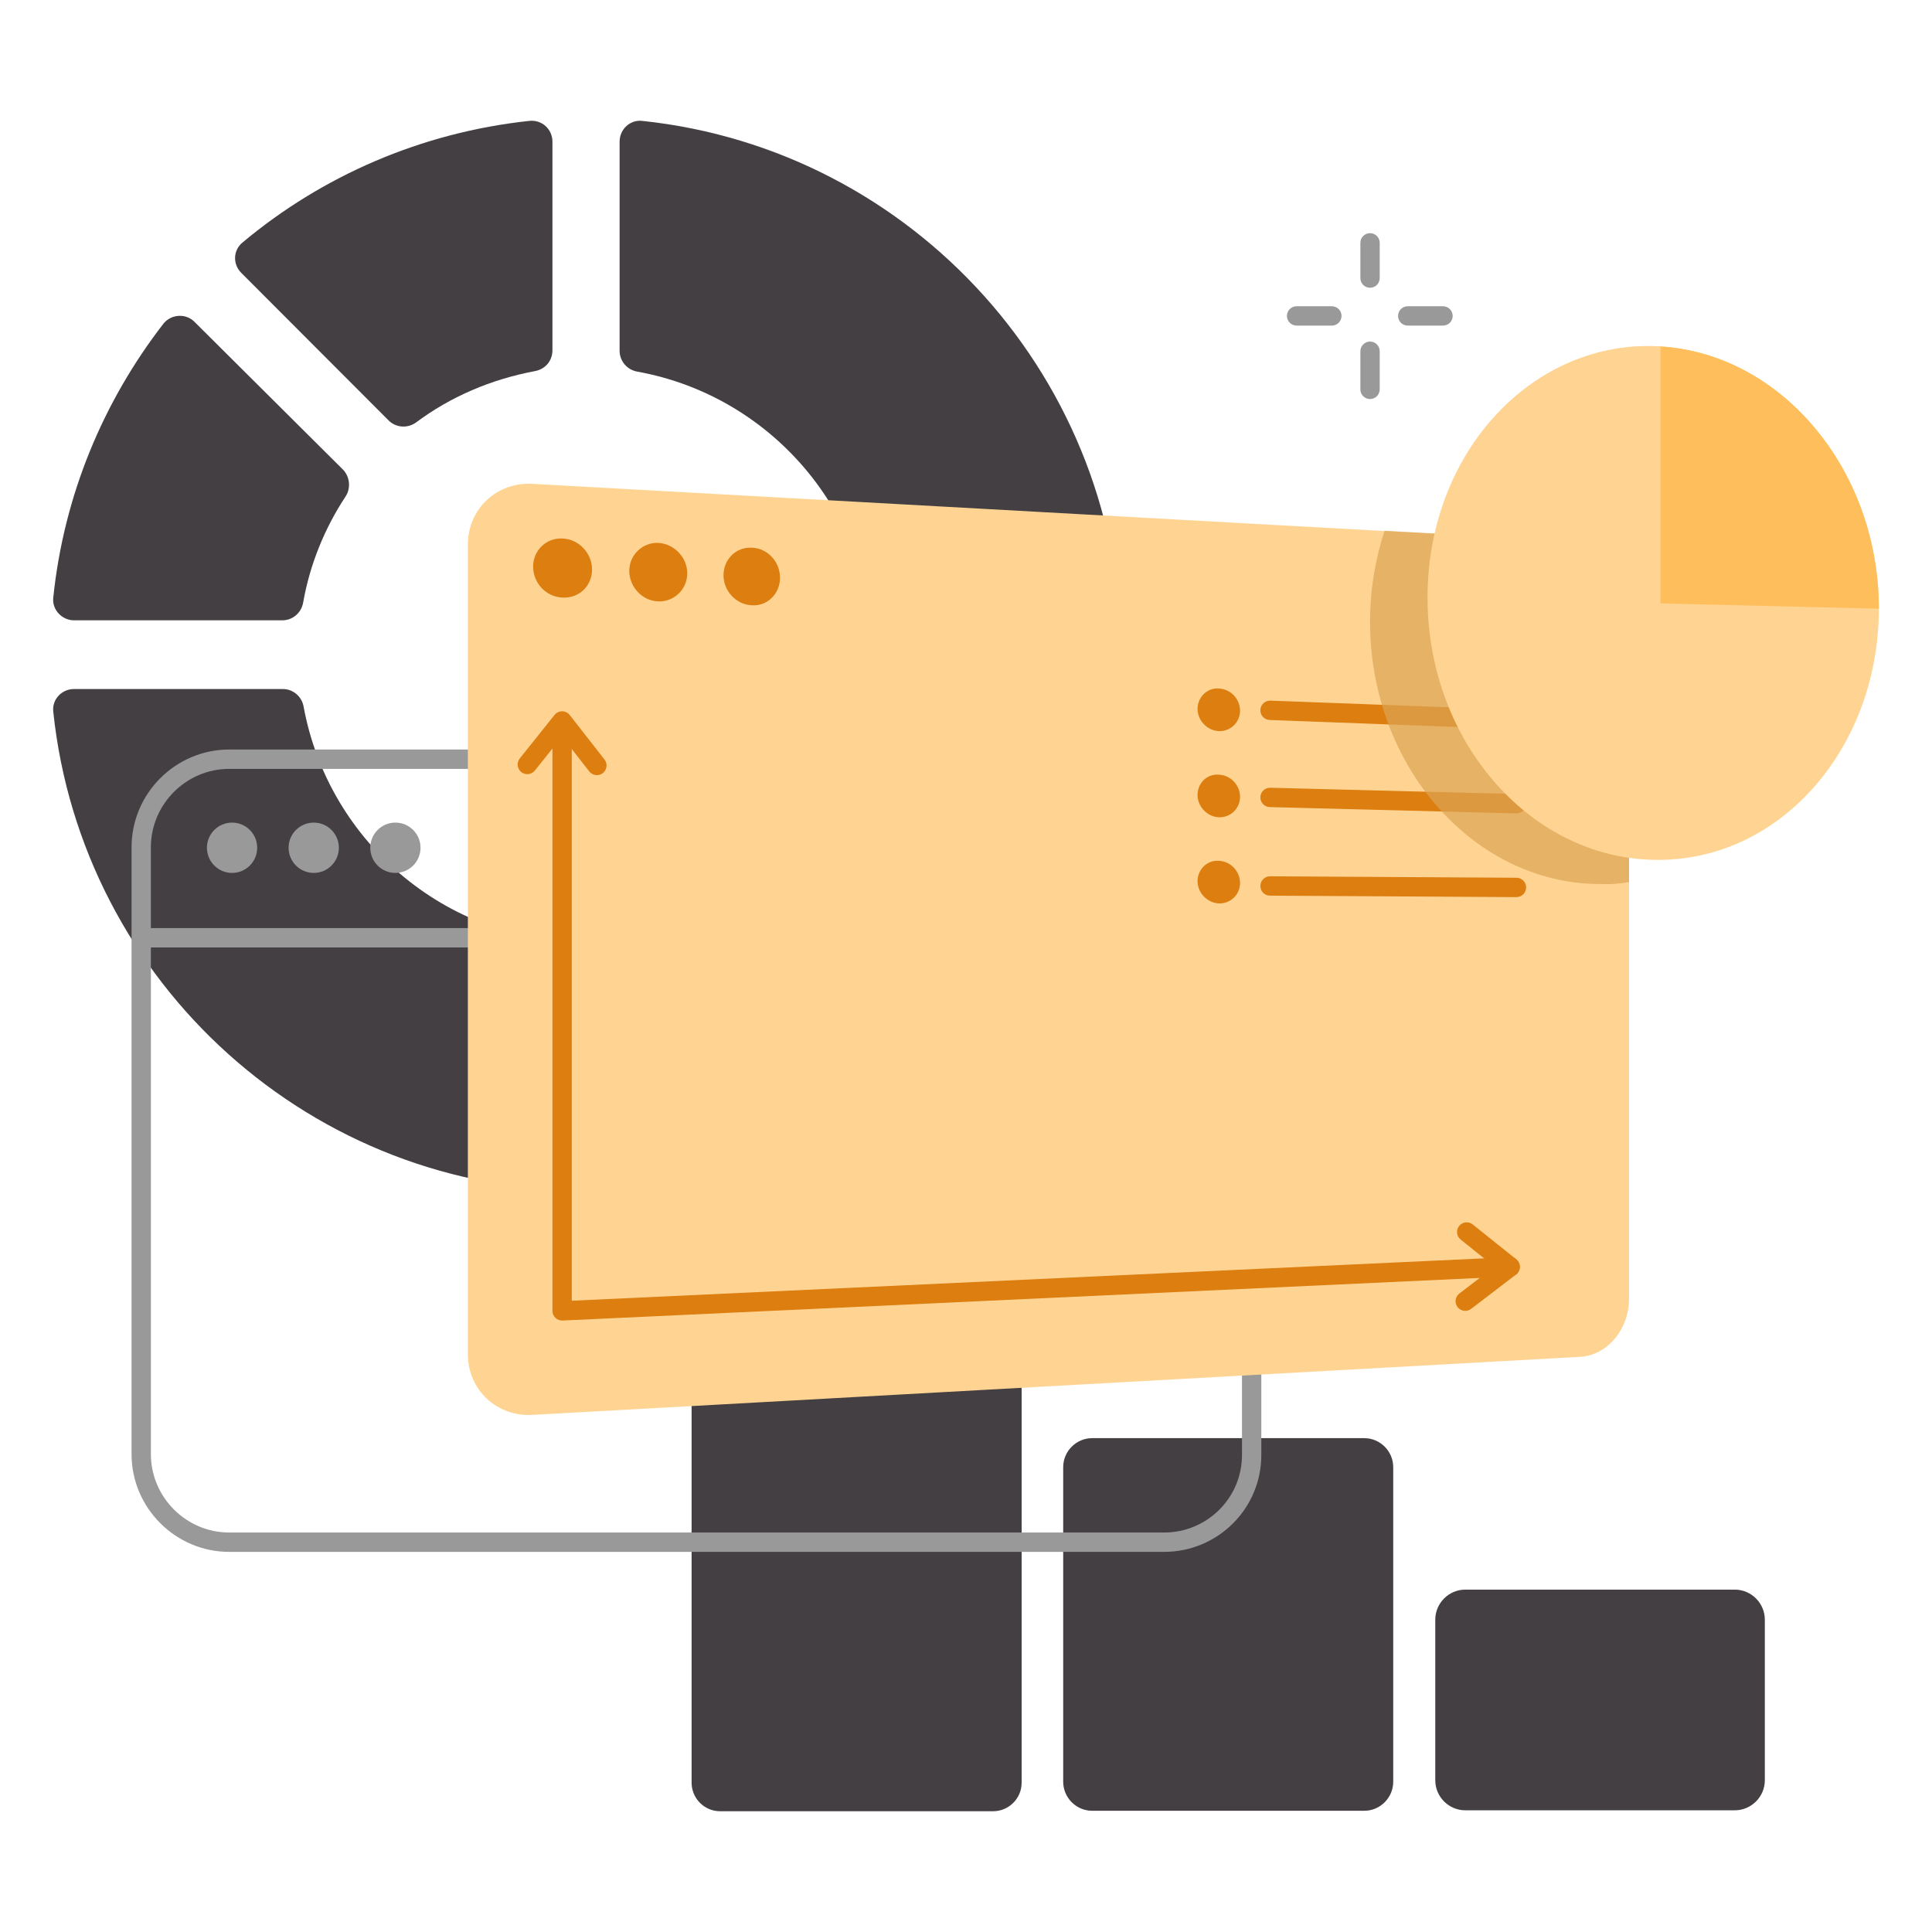
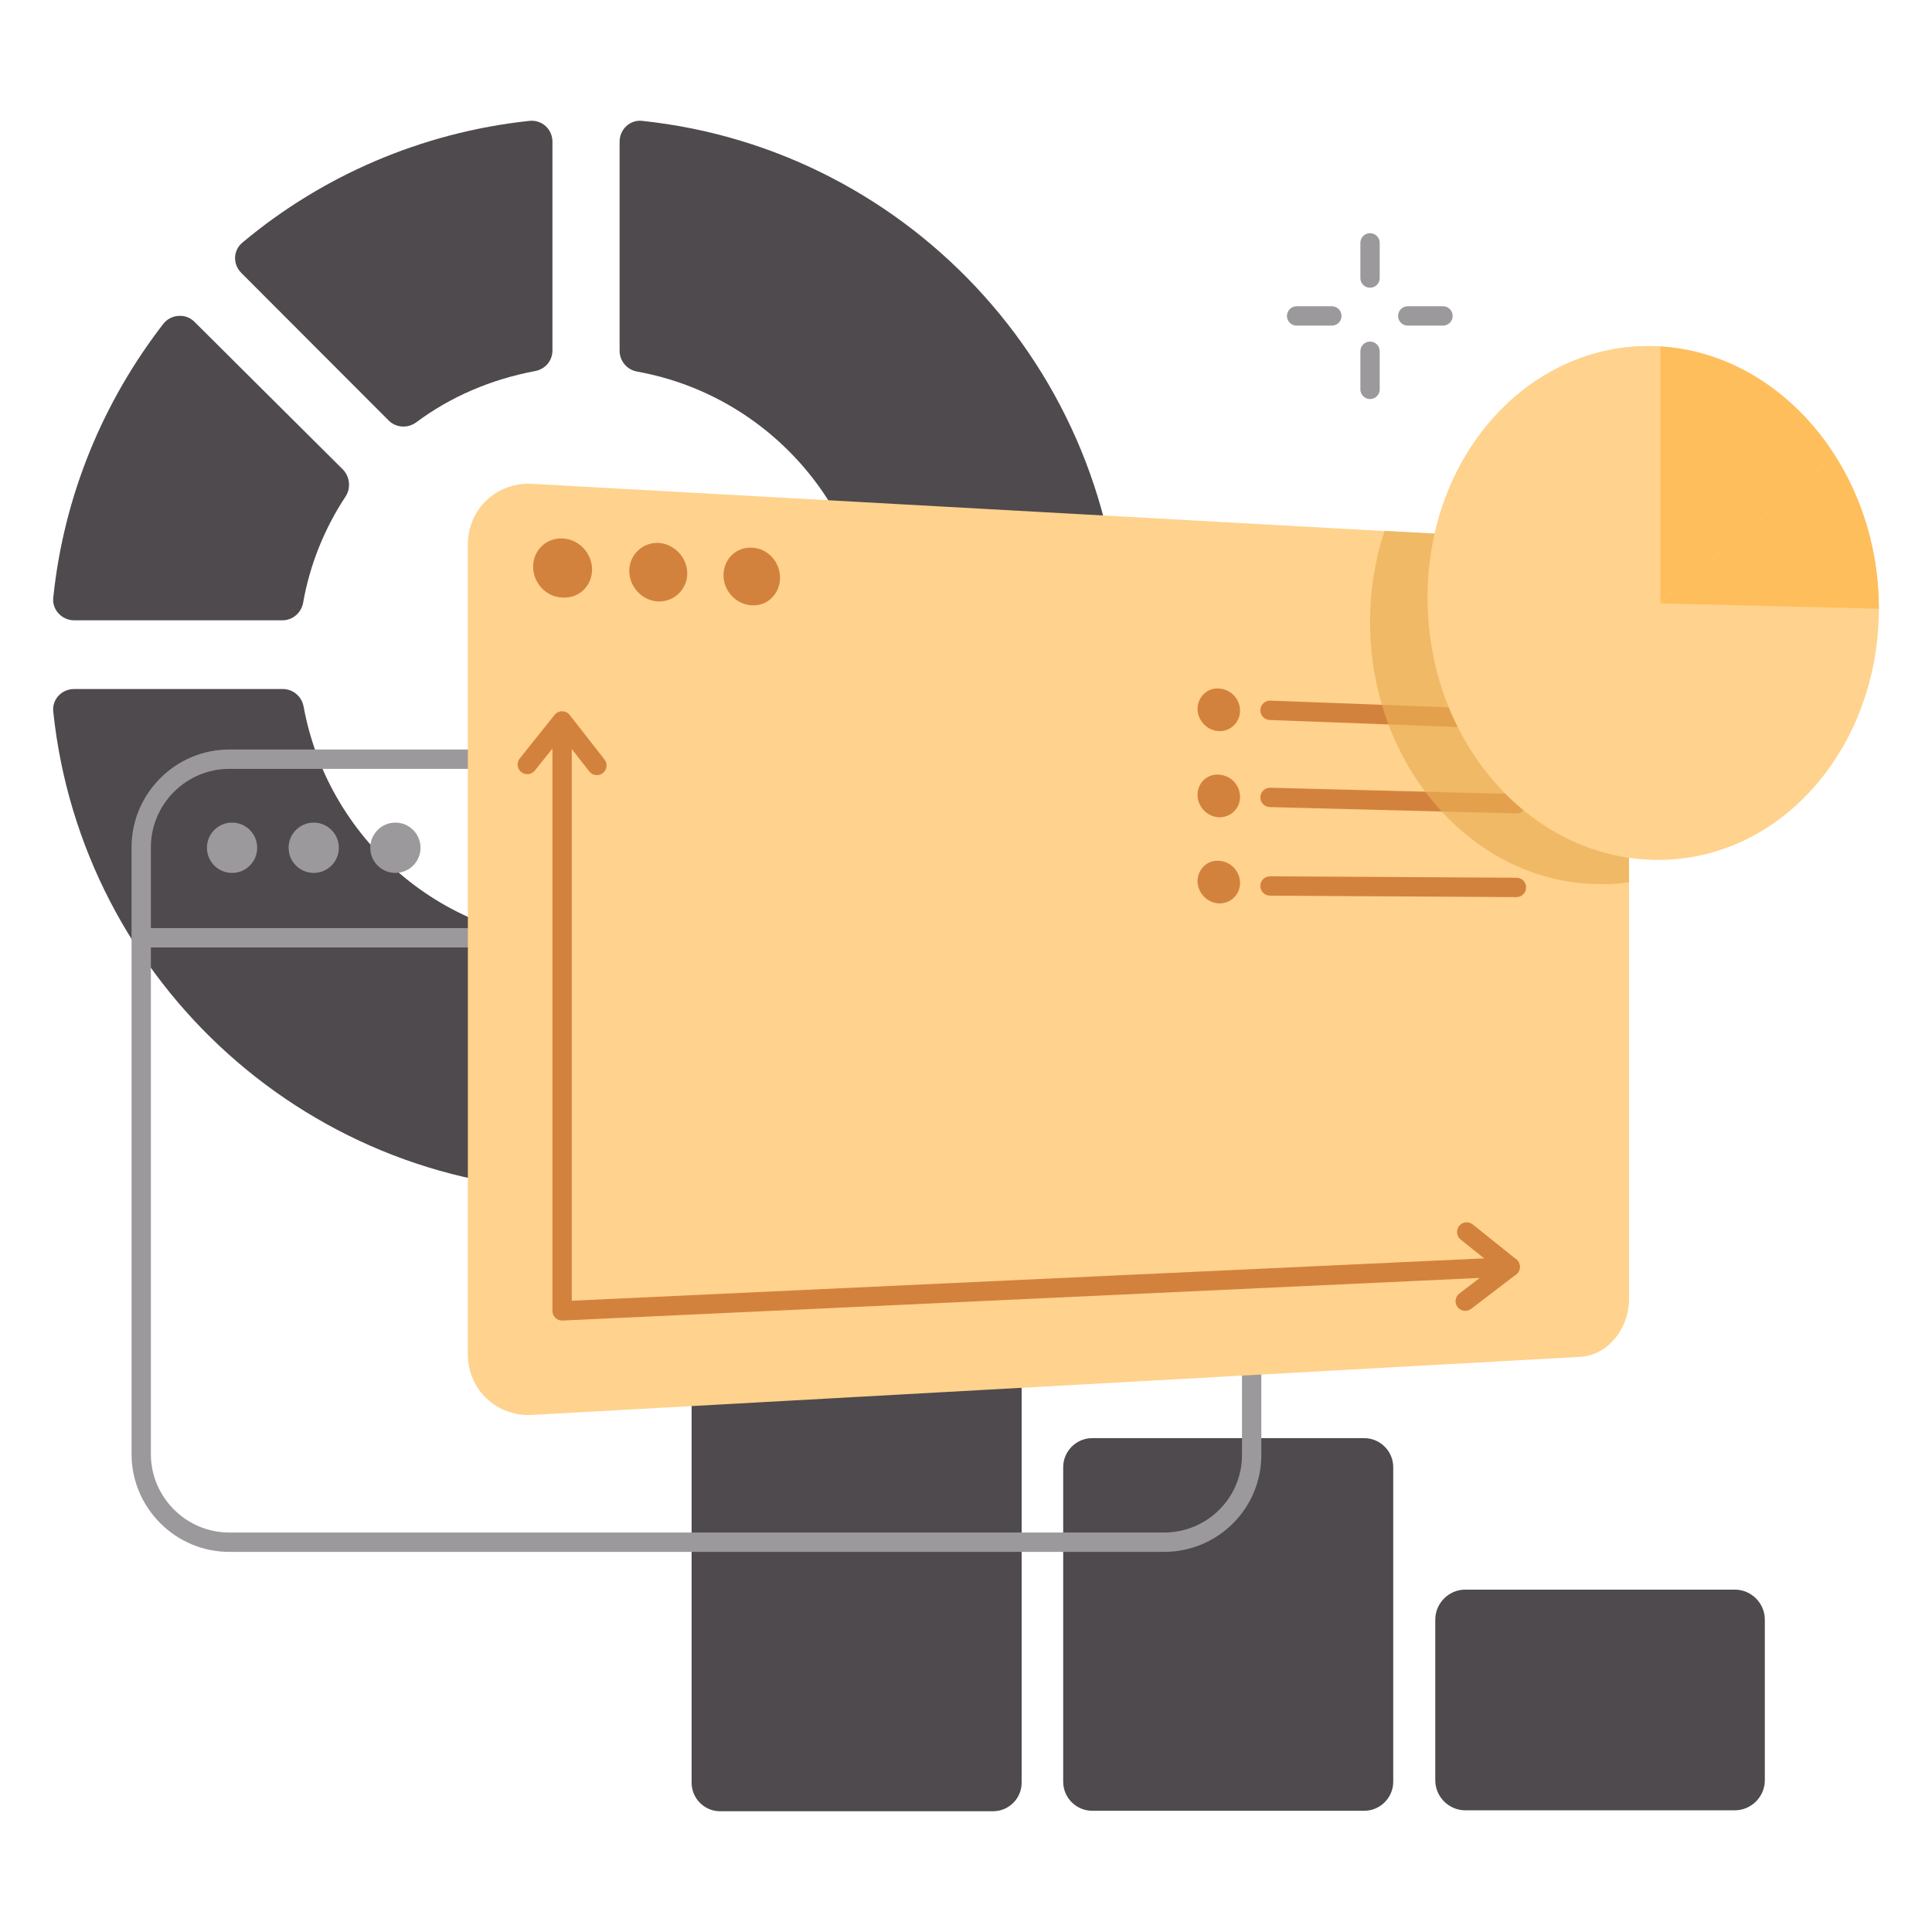
<svg xmlns="http://www.w3.org/2000/svg" width="400" height="400" fill="none" viewBox="0 0 400 400">
-   <path fill="#433F43" d="M128.282 29.338v43.283c0 2.104 1.501 3.908 3.602 4.309 28.513 5.11 49.923 30.558 48.822 60.816-1.1 30.96-26.312 56.108-57.126 57.31-30.213 1.102-55.524-20.339-60.727-48.793-.4-2.104-2.2-3.607-4.302-3.607h-43.22c-2.6 0-4.601 2.204-4.301 4.709 5.903 56.107 53.524 99.691 111.25 99.19 60.227-.501 109.349-49.795 109.849-110.111.5-57.811-43.119-105.503-99.144-111.414-2.502-.3-4.703 1.703-4.703 4.308" />
-   <path fill="#433F43" fill-rule="evenodd" d="m49.947 56.49 30.514 30.56c1.5 1.503 3.902 1.703 5.703.4 7.103-5.31 15.507-8.916 24.611-10.62 2.101-.4 3.601-2.104 3.601-4.308V29.338c0-2.605-2.201-4.609-4.802-4.308-22.41 2.404-42.92 11.422-59.326 25.148-2.001 1.603-2.101 4.509-.3 6.312M33.84 67.012c-12.406 16.03-20.61 35.468-22.81 56.709-.3 2.504 1.8 4.709 4.302 4.709h43.12c2.1 0 3.9-1.503 4.301-3.607 1.4-8.016 4.502-15.53 8.804-22.043 1.1-1.703.9-4.007-.5-5.51L40.343 66.71c-1.8-1.904-4.902-1.703-6.503.3m115.252 184.25h56.525c3.202 0 5.803 2.605 5.903 5.912v111.915c0 3.306-2.701 5.911-5.903 5.911h-56.525c-3.302 0-5.903-2.705-5.903-5.911V257.174c0-3.307 2.701-5.912 5.903-5.912m133.36 46.491h-56.326c-3.301 0-6.002 2.706-6.002 6.012v65.125c0 3.306 2.701 6.012 6.002 6.012h56.326c3.301 0 6.002-2.706 6.002-6.012v-65.125c0-3.306-2.701-6.012-6.002-6.012m20.909 31.362h55.825c3.402 0 6.203 2.805 6.203 6.212v33.264c0 3.406-2.801 6.212-6.203 6.212h-55.825c-3.401 0-6.203-2.806-6.203-6.212v-33.264c0-3.407 2.802-6.212 6.203-6.212" clip-rule="evenodd" />
-   <g fill="#999">
-     <path fill-rule="evenodd" d="M47.446 159.188c-8.9 0-16.207 7.318-16.207 16.231V301.06c0 8.912 7.308 16.231 16.207 16.231h193.587c8.91 0 16.196-7.225 16.107-16.211V175.419c0-8.913-7.308-16.231-16.207-16.231zm193.587 162.111H47.446c-11.11 0-20.21-9.113-20.21-20.239V175.419c0-11.126 9.1-20.239 20.21-20.239h193.487c11.109 0 20.209 9.113 20.209 20.239v125.63c.106 11.249-9.014 20.25-20.109 20.25" clip-rule="evenodd" />
-     <path d="M48.046 180.73a5.206 5.206 0 0 0 5.202-5.21c0-2.877-2.33-5.21-5.202-5.21a5.206 5.206 0 0 0-5.203 5.21c0 2.877 2.33 5.21 5.203 5.21m16.908 0a5.206 5.206 0 0 0 5.202-5.21c0-2.877-2.33-5.21-5.202-5.21a5.206 5.206 0 0 0-5.203 5.21c0 2.877 2.33 5.21 5.203 5.21m16.908 0a5.206 5.206 0 0 0 5.202-5.21c0-2.877-2.33-5.21-5.202-5.21a5.206 5.206 0 0 0-5.203 5.21c0 2.877 2.33 5.21 5.203 5.21" />
-     <path fill-rule="evenodd" d="M27.537 194.153c0-1.107.896-2.004 2-2.004H258.54c1.105 0 2.001.897 2.001 2.004a2 2 0 0 1-2.001 2.004H29.537c-1.104 0-2-.897-2-2.004" clip-rule="evenodd" />
-   </g>
-   <path fill="#FFD493" d="m327.172 280.919-216.997 12.023c-7.304.401-13.306-5.21-13.306-12.524V112.696c0-7.314 6.002-12.924 13.306-12.524l216.997 12.023c5.603.301 10.105 5.711 10.105 12.023v144.678c0 6.312-4.502 11.723-10.105 12.023" />
-   <path fill="#DD7E10" fill-rule="evenodd" d="M122.58 117.906c0 3.406-2.701 6.011-6.103 5.811-3.401-.101-6.102-3.006-6.102-6.412s2.801-6.011 6.102-5.811c3.302.1 6.103 3.006 6.103 6.412m19.709.8a5.793 5.793 0 0 1-6.003 5.81c-3.301-.1-6.003-3.005-6.003-6.311a5.795 5.795 0 0 1 6.003-5.811c3.302.2 6.003 3.005 6.003 6.312m13.406 6.612c3.201.2 5.802-2.404 5.802-5.711 0-3.306-2.601-6.111-5.802-6.211-3.302-.2-5.903 2.404-5.903 5.711 0 3.306 2.701 6.111 5.903 6.211" clip-rule="evenodd" />
-   <path fill="#FFD493" fill-rule="evenodd" d="M140.288 270.299v-98.99c-6.803-.902-14.707-.701-23.811 1.202v98.89zm22.91-89.771v88.871l-19.009.802v-98.189c7.404 1.603 13.607 4.709 19.009 8.516m23.01 23.846c-.1-.1-.175-.2-.25-.3a3 3 0 0 0-.25-.301q-1.08-1.314-2.168-2.652c-4.925-6.044-10.063-12.348-16.34-17.587v85.665l19.008-.802zm23.011 9.818c-6.703-.1-13.206-1.202-19.009-5.911v59.915l19.009-.802zm23.01-.702c-4.736-.297-9.472.01-14.128.311-1.638.106-3.266.212-4.881.29v53.102l19.009-.802zm41.118 51.198-14.106.601v-38.073c14.006 15.931 14.106 37.472 14.106 37.472m-22.31-44.786a34 34 0 0 1 4.202 3.306v42.282l-19.008.801v-52.3c5.002.801 9.904 2.505 14.806 5.911" clip-rule="evenodd" />
-   <g fill="#DD7E10" fill-rule="evenodd" clip-rule="evenodd">
-     <path d="M116.377 148.465c1.105 0 2.001.897 2.001 2.004v118.833l194.195-9.02a2 2 0 0 1 2.091 1.908 2.003 2.003 0 0 1-1.906 2.095l-196.288 9.117a2.004 2.004 0 0 1-2.094-2.001V150.469c0-1.107.896-2.004 2.001-2.004" />
-     <path d="M116.388 147.263a2 2 0 0 1 1.565.768l7.203 9.218a2.006 2.006 0 0 1-.342 2.813 2 2 0 0 1-2.809-.343l-5.645-7.223-5.623 7.04a2 2 0 0 1-2.813.312 2.004 2.004 0 0 1-.312-2.816l7.203-9.017a2 2 0 0 1 1.573-.752m185.711 106.556a2 2 0 0 1 2.813-.313l9.004 7.214a2.007 2.007 0 0 1-.036 3.158l-9.304 7.113a2 2 0 0 1-2.805-.376 2.007 2.007 0 0 1 .376-2.809l7.27-5.558-7.005-5.612a2.007 2.007 0 0 1-.313-2.817" />
-   </g>
-   <path fill="#DD7E10" fill-rule="evenodd" d="M260.944 146.988a2 2 0 0 1 2.074-1.928l51.023 1.904a2.003 2.003 0 0 1 1.925 2.077 2 2 0 0 1-2.074 1.927l-51.023-1.903a2 2 0 0 1-1.925-2.077m-.001 18.058a2 2 0 0 1 2.051-1.952l51.023 1.302a2 2 0 0 1 1.949 2.055 2 2 0 0 1-2.051 1.952l-51.023-1.303a2 2 0 0 1-1.949-2.054m-.001 18.374a2.004 2.004 0 0 1 2.013-1.992l51.023.301a2.004 2.004 0 0 1-.024 4.008l-51.023-.301a2.003 2.003 0 0 1-1.989-2.016m-4.202-36.259a4.214 4.214 0 0 1-4.402 4.208c-2.401-.1-4.402-2.204-4.402-4.609s2.001-4.408 4.402-4.208c2.502.1 4.402 2.204 4.402 4.609m0 17.835a4.214 4.214 0 0 1-4.402 4.209c-2.401-.101-4.402-2.205-4.402-4.609 0-2.505 2.001-4.409 4.402-4.208 2.502.1 4.402 2.204 4.402 4.608m-4.402 22.043a4.214 4.214 0 0 0 4.402-4.208c0-2.405-1.9-4.509-4.402-4.609-2.401-.2-4.402 1.803-4.402 4.208s2.001 4.509 4.402 4.609" clip-rule="evenodd" />
-   <path fill="#DCA553" fill-opacity=".7" d="M337.277 182.629v-58.512c0-6.312-4.502-11.723-10.105-12.023l-40.518-2.204a60.4 60.4 0 0 0-3.001 18.836c0 30.258 21.91 54.605 48.121 54.304 1.801.1 3.702-.1 5.503-.401" />
-   <path fill="#FFD493" d="M388.999 126.025c0-28.454-19.909-52.801-45.32-54.304-26.212-1.503-48.122 21.742-48.122 52s21.91 54.605 48.122 54.304c25.411-.2 45.32-23.545 45.32-52" />
-   <path fill="#FFBE5C" d="M379.896 94.266c-8.204-12.825-21.21-21.642-36.216-22.544v53.202zm0 0-36.216 30.659 45.32 1.102c0-11.823-3.401-22.844-9.104-31.761" />
-   <path fill="#FFD493" d="M343.779 124.923V71.721c-26.212-1.503-48.122 21.742-48.122 52z" />
-   <path fill="#999" fill-rule="evenodd" d="M283.653 48.275c1.105 0 2 .897 2 2.003v7.214a2.002 2.002 0 1 1-4.001 0v-7.214c0-1.106.895-2.003 2.001-2.003m-17.208 17.134c0-1.107.896-2.004 2.001-2.004h7.303c1.105 0 2.001.897 2.001 2.004a2 2 0 0 1-2.001 2.004h-7.303a2 2 0 0 1-2.001-2.004m23.01 0c0-1.107.896-2.004 2.001-2.004h7.303c1.105 0 2.001.897 2.001 2.004a2 2 0 0 1-2.001 2.004h-7.303a2 2 0 0 1-2.001-2.004m-5.802 5.307c1.105 0 2 .897 2 2.004v7.815a2.002 2.002 0 1 1-4.001 0V72.72c0-1.107.895-2.004 2.001-2.004" clip-rule="evenodd" />
+   <path fill="#4E4A4E" d="M128.282 29.338v43.283c0 2.104 1.501 3.908 3.602 4.309 28.513 5.11 49.923 30.558 48.822 60.816-1.1 30.96-26.312 56.108-57.126 57.31-30.213 1.102-55.524-20.339-60.727-48.793-.4-2.104-2.2-3.607-4.302-3.607h-43.22c-2.6 0-4.601 2.204-4.301 4.709 5.903 56.107 53.524 99.691 111.25 99.19 60.227-.501 109.349-49.795 109.849-110.111.5-57.811-43.119-105.503-99.144-111.414-2.502-.3-4.703 1.703-4.703 4.308" />
+   <path fill="#4E4A4E" fill-rule="evenodd" d="m49.947 56.49 30.514 30.56c1.5 1.503 3.902 1.703 5.703.4 7.103-5.31 15.507-8.916 24.611-10.62 2.101-.4 3.601-2.104 3.601-4.308V29.338c0-2.605-2.201-4.609-4.802-4.308-22.41 2.404-42.92 11.422-59.326 25.148-2.001 1.603-2.101 4.509-.3 6.312M33.84 67.012c-12.406 16.03-20.61 35.468-22.81 56.709-.3 2.504 1.8 4.709 4.302 4.709h43.12c2.1 0 3.9-1.503 4.301-3.607 1.4-8.016 4.502-15.53 8.804-22.043 1.1-1.703.9-4.007-.5-5.51L40.343 66.71c-1.8-1.904-4.902-1.703-6.503.3m115.252 184.25h56.525c3.202 0 5.803 2.605 5.903 5.912v111.915c0 3.306-2.701 5.911-5.903 5.911h-56.525c-3.302 0-5.903-2.705-5.903-5.911V257.174c0-3.307 2.701-5.912 5.903-5.912m133.36 46.491h-56.326c-3.301 0-6.002 2.706-6.002 6.012v65.125c0 3.306 2.701 6.012 6.002 6.012h56.326c3.301 0 6.002-2.706 6.002-6.012v-65.125c0-3.306-2.701-6.012-6.002-6.012m20.909 31.362h55.825c3.402 0 6.203 2.805 6.203 6.212v33.264c0 3.406-2.801 6.212-6.203 6.212h-55.825c-3.401 0-6.203-2.806-6.203-6.212v-33.264c0-3.407 2.802-6.212 6.203-6.212" clip-rule="evenodd" />
+   <path fill="#9C999C" fill-rule="evenodd" d="M47.446 159.187c-8.9 0-16.207 7.319-16.207 16.232V301.06c0 8.912 7.308 16.231 16.207 16.231h193.587c8.91 0 16.196-7.225 16.107-16.211V175.419c0-8.913-7.308-16.232-16.207-16.232zm193.587 162.112H47.446c-11.11 0-20.21-9.113-20.21-20.239V175.419c0-11.126 9.1-20.239 20.21-20.239h193.487c11.109 0 20.209 9.113 20.209 20.239v125.63c.106 11.249-9.014 20.25-20.109 20.25" clip-rule="evenodd" />
+   <path fill="#9C999C" d="M48.046 180.73a5.206 5.206 0 0 0 5.202-5.21 5.206 5.206 0 0 0-5.202-5.209 5.206 5.206 0 0 0-5.203 5.209c0 2.877 2.33 5.21 5.203 5.21m16.908 0a5.206 5.206 0 0 0 5.202-5.21 5.206 5.206 0 0 0-5.202-5.209 5.206 5.206 0 0 0-5.202 5.209 5.206 5.206 0 0 0 5.202 5.21m16.908 0a5.206 5.206 0 0 0 5.202-5.21 5.206 5.206 0 0 0-5.202-5.209 5.206 5.206 0 0 0-5.203 5.209c0 2.877 2.33 5.21 5.203 5.21" />
+   <path fill="#9C999C" fill-rule="evenodd" d="M27.537 194.153c0-1.106.896-2.004 2-2.004H258.54c1.105 0 2.001.898 2.001 2.004a2 2 0 0 1-2.001 2.004H29.537c-1.104 0-2-.897-2-2.004" clip-rule="evenodd" />
+   <path fill="#FFD28D" d="m327.172 280.92-216.997 12.023c-7.304.4-13.306-5.21-13.306-12.524V112.697c0-7.314 6.002-12.925 13.306-12.524l216.997 12.023c5.603.3 10.105 5.711 10.105 12.023v144.677c0 6.313-4.502 11.723-10.105 12.024" />
+   <path fill="#D3823D" fill-rule="evenodd" d="M122.58 117.906c0 3.406-2.701 6.011-6.103 5.811-3.401-.1-6.102-3.006-6.102-6.412s2.801-6.011 6.102-5.811c3.302.1 6.103 3.006 6.103 6.412m19.709.8a5.794 5.794 0 0 1-6.003 5.811c-3.301-.101-6.002-3.006-6.002-6.312a5.794 5.794 0 0 1 6.002-5.811c3.302.201 6.003 3.006 6.003 6.312m13.406 6.612c3.201.201 5.803-2.404 5.803-5.71s-2.602-6.112-5.803-6.212c-3.301-.2-5.903 2.405-5.903 5.711s2.702 6.111 5.903 6.211" clip-rule="evenodd" />
+   <path fill="#FFD28D" fill-rule="evenodd" d="M140.288 270.299v-98.99c-6.803-.902-14.707-.701-23.811 1.202v98.89zm22.91-89.771v88.871l-19.009.802v-98.189c7.404 1.603 13.607 4.709 19.009 8.516m23.01 23.846c-.1-.1-.175-.2-.25-.3a3 3 0 0 0-.25-.301q-1.08-1.314-2.168-2.652c-4.925-6.044-10.063-12.348-16.34-17.587v85.665l19.008-.802zm23.011 9.818c-6.703-.1-13.206-1.202-19.009-5.911v59.915l19.009-.802zm23.01-.702c-4.736-.297-9.472.01-14.128.311-1.638.106-3.266.212-4.881.29v53.102l19.009-.802zm41.118 51.198-14.106.601v-38.073c14.006 15.931 14.106 37.472 14.106 37.472m-22.31-44.786a34 34 0 0 1 4.202 3.306v42.282l-19.008.801v-52.3c5.002.801 9.904 2.505 14.806 5.911" clip-rule="evenodd" />
+   <path fill="#D3823D" fill-rule="evenodd" d="M116.377 148.465c1.105 0 2.001.897 2.001 2.004v118.833l194.195-9.02a2 2 0 0 1 2.091 1.908 2.003 2.003 0 0 1-1.906 2.095l-196.288 9.118a2.004 2.004 0 0 1-2.094-2.002V150.469c0-1.107.896-2.004 2.001-2.004" clip-rule="evenodd" />
+   <path fill="#D3823D" fill-rule="evenodd" d="M116.388 147.263a2 2 0 0 1 1.565.769l7.203 9.217a2.006 2.006 0 0 1-.342 2.813 2 2 0 0 1-2.809-.343l-5.645-7.223-5.623 7.04a2 2 0 0 1-2.813.313 2.006 2.006 0 0 1-.312-2.817l7.203-9.017a2 2 0 0 1 1.573-.752m185.711 106.556a2 2 0 0 1 2.812-.313l9.004 7.214a2.006 2.006 0 0 1-.035 3.158l-9.304 7.113a2 2 0 0 1-2.805-.376 2.006 2.006 0 0 1 .376-2.809l7.269-5.558-7.004-5.612a2.007 2.007 0 0 1-.313-2.817m-41.155-106.831a2 2 0 0 1 2.074-1.928l51.022 1.904a2 2 0 0 1 1.925 2.077 2 2 0 0 1-2.074 1.928l-51.022-1.904a2 2 0 0 1-1.925-2.077m-.001 18.058a2 2 0 0 1 2.051-1.952l51.023 1.302a2.003 2.003 0 0 1 1.949 2.055 2 2 0 0 1-2.051 1.952l-51.023-1.303a2 2 0 0 1-1.949-2.054m-.001 18.374a2.004 2.004 0 0 1 2.013-1.992l51.023.301a2.003 2.003 0 0 1-.024 4.008l-51.023-.301a2.003 2.003 0 0 1-1.989-2.016m-4.202-36.259a4.214 4.214 0 0 1-4.402 4.208c-2.401-.1-4.402-2.204-4.402-4.609s2.001-4.408 4.402-4.208c2.501.1 4.402 2.204 4.402 4.609m0 17.835a4.214 4.214 0 0 1-4.402 4.209c-2.401-.101-4.402-2.205-4.402-4.609 0-2.505 2.001-4.409 4.402-4.208 2.501.1 4.402 2.204 4.402 4.608m-4.402 22.043a4.214 4.214 0 0 0 4.402-4.208c0-2.405-1.901-4.509-4.402-4.609-2.401-.2-4.402 1.803-4.402 4.208s2.001 4.509 4.402 4.609" clip-rule="evenodd" />
+   <path fill="#E9AE56" d="M337.277 182.629v-58.512c0-6.312-4.502-11.723-10.105-12.023l-40.518-2.204a60.4 60.4 0 0 0-3.001 18.836c0 30.258 21.909 54.605 48.121 54.304 1.801.1 3.702-.1 5.503-.401" opacity=".7" />
+   <path fill="#FFD28D" d="M389 126.026c0-28.455-19.909-52.802-45.321-54.305-26.212-1.503-48.121 21.742-48.121 52s21.909 54.605 48.121 54.304c25.412-.2 45.321-23.545 45.321-51.999" />
+   <path fill="#FFBE5C" d="M379.896 94.266c-8.204-12.825-21.21-21.642-36.216-22.543v53.202z" />
+   <path fill="#FFBE5C" d="m379.896 94.267-36.216 30.658 45.32 1.103c0-11.823-3.401-22.844-9.104-31.761" />
+   <path fill="#FFD28D" d="M343.779 124.923V71.721c-26.212-1.503-48.122 21.742-48.122 52z" />
+   <path fill="#9C999C" fill-rule="evenodd" d="M283.653 48.274c1.105 0 2 .898 2 2.004v7.214a2.002 2.002 0 1 1-4.001 0v-7.214c0-1.106.895-2.004 2.001-2.004M266.445 65.41c0-1.107.896-2.004 2.001-2.004h7.303c1.105 0 2.001.897 2.001 2.004a2 2 0 0 1-2.001 2.004h-7.303a2 2 0 0 1-2.001-2.004m23.01 0c0-1.107.896-2.004 2.001-2.004h7.303c1.105 0 2.001.897 2.001 2.004a2 2 0 0 1-2.001 2.004h-7.303a2 2 0 0 1-2.001-2.004m-5.802 5.307c1.105 0 2 .897 2 2.004v7.815a2.002 2.002 0 1 1-4.001 0V72.72c0-1.107.895-2.004 2.001-2.004" clip-rule="evenodd" />
</svg>
